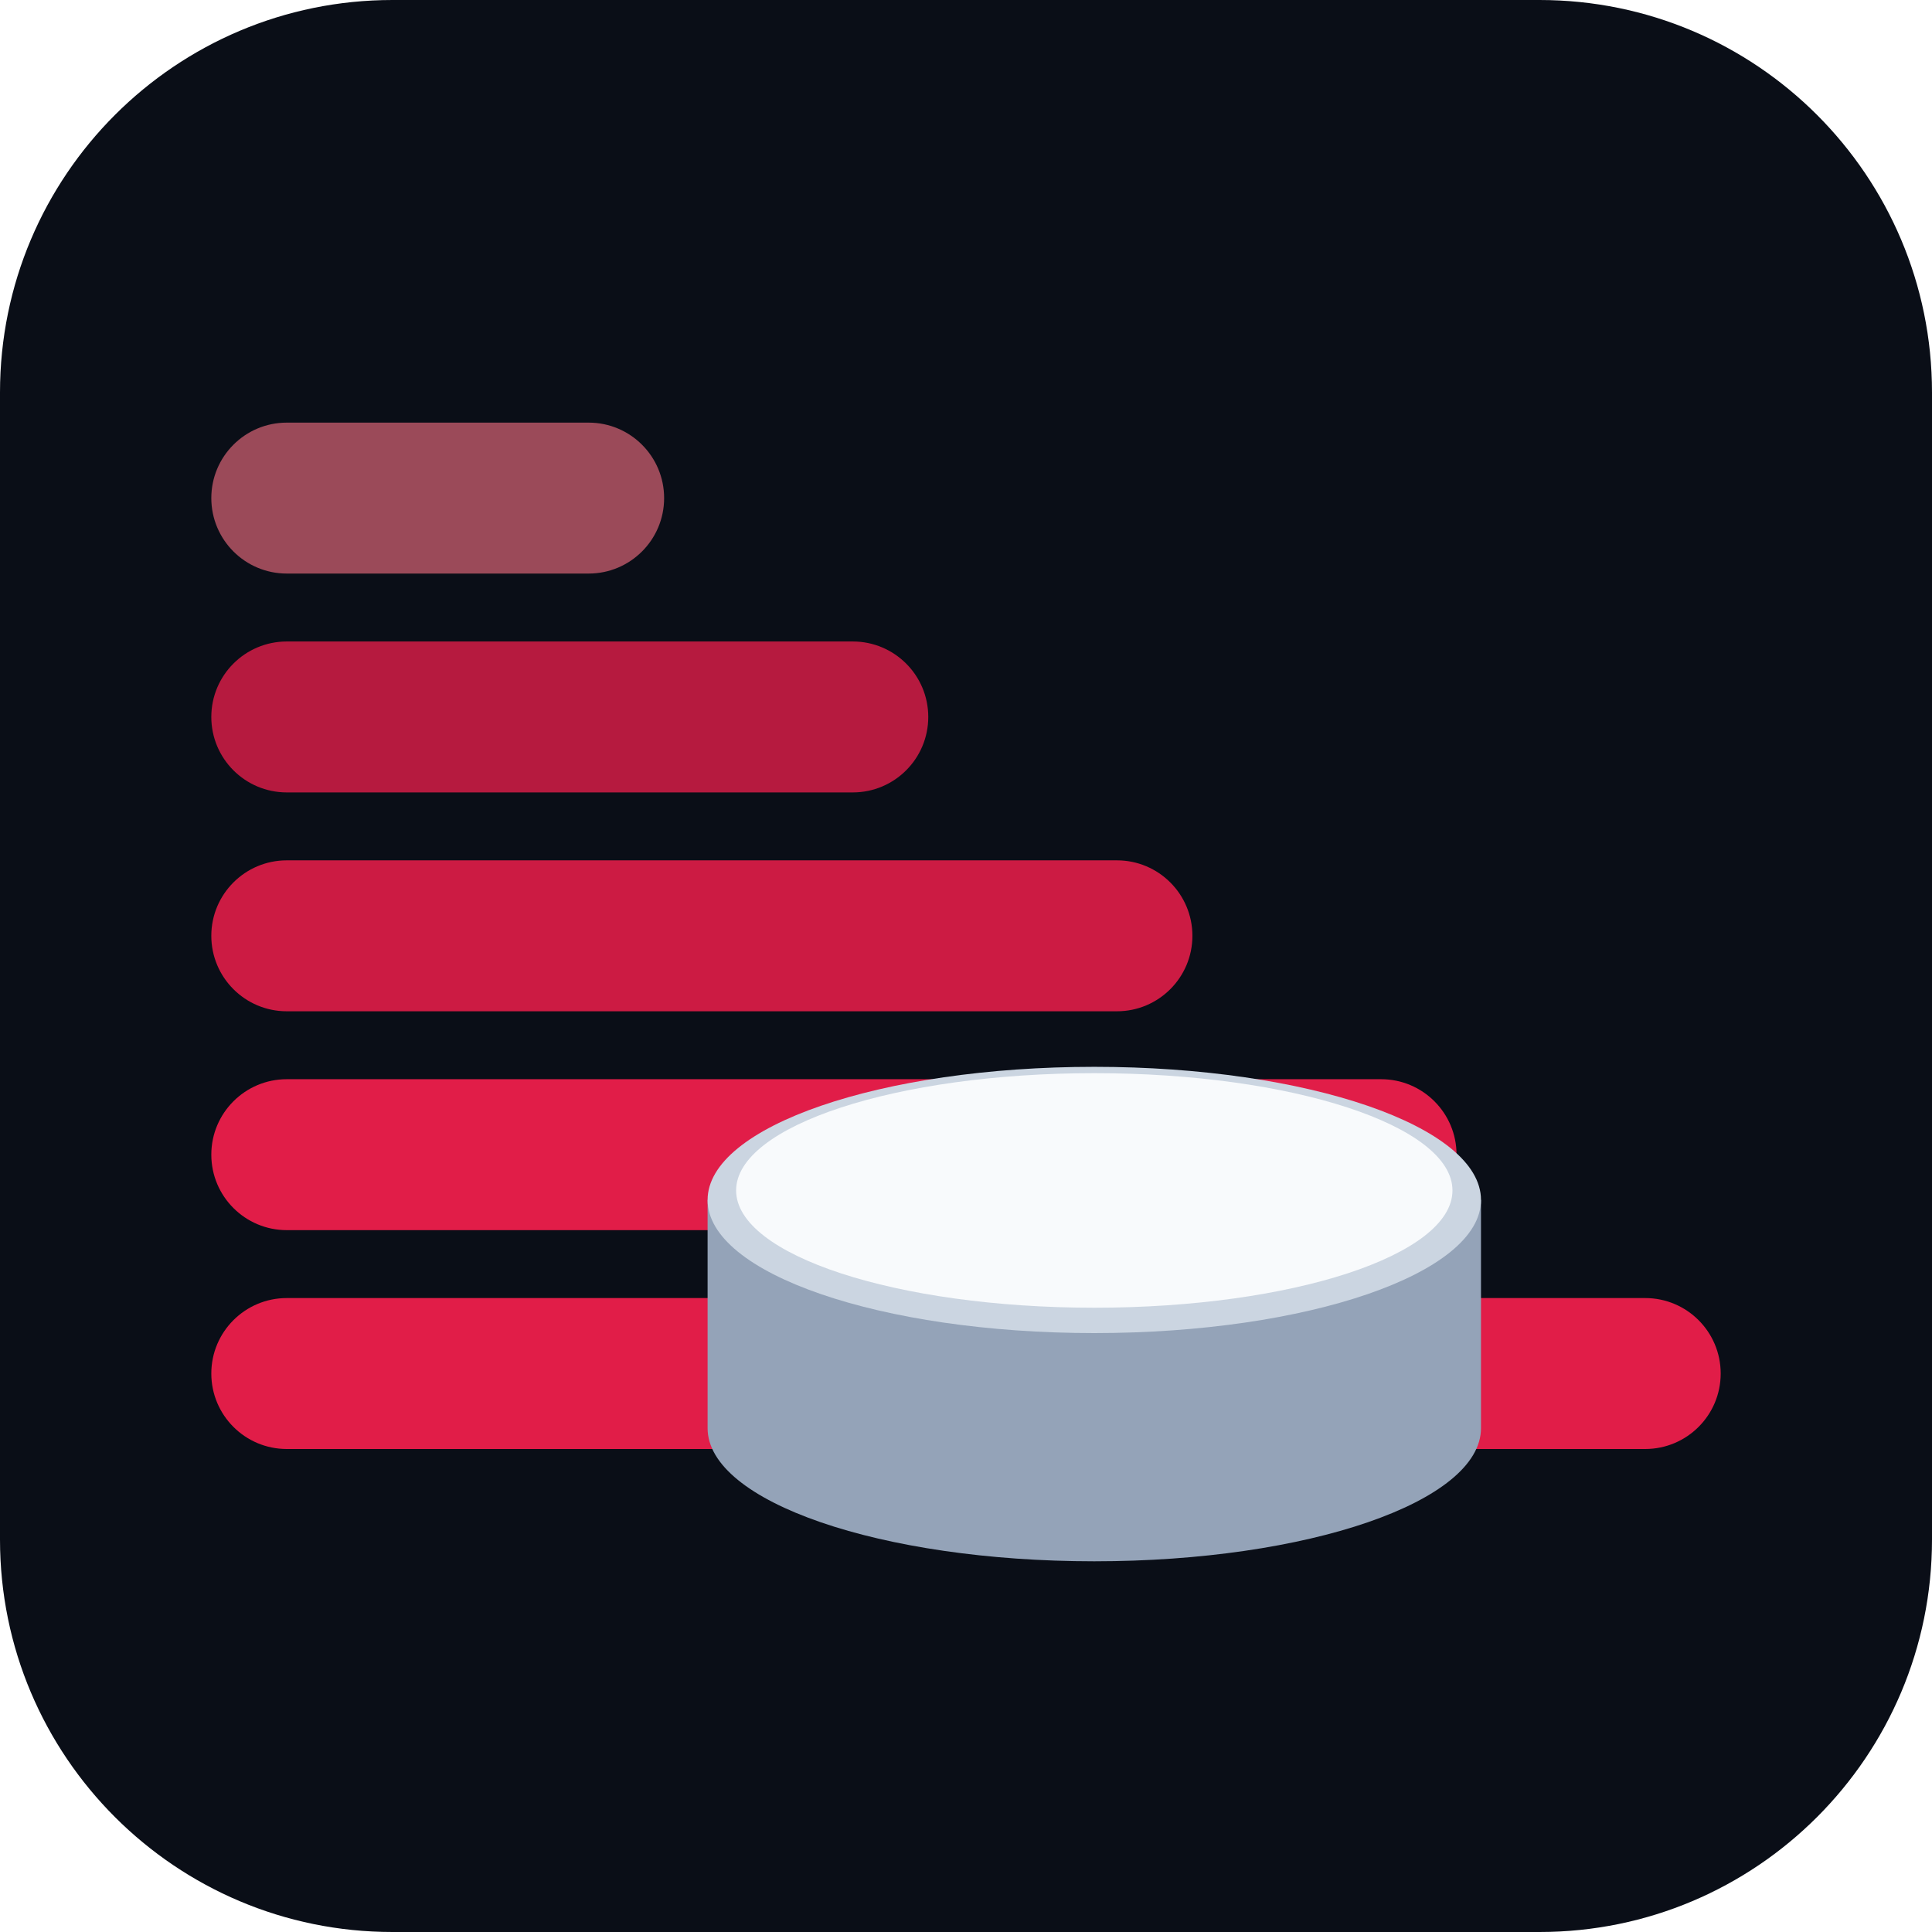
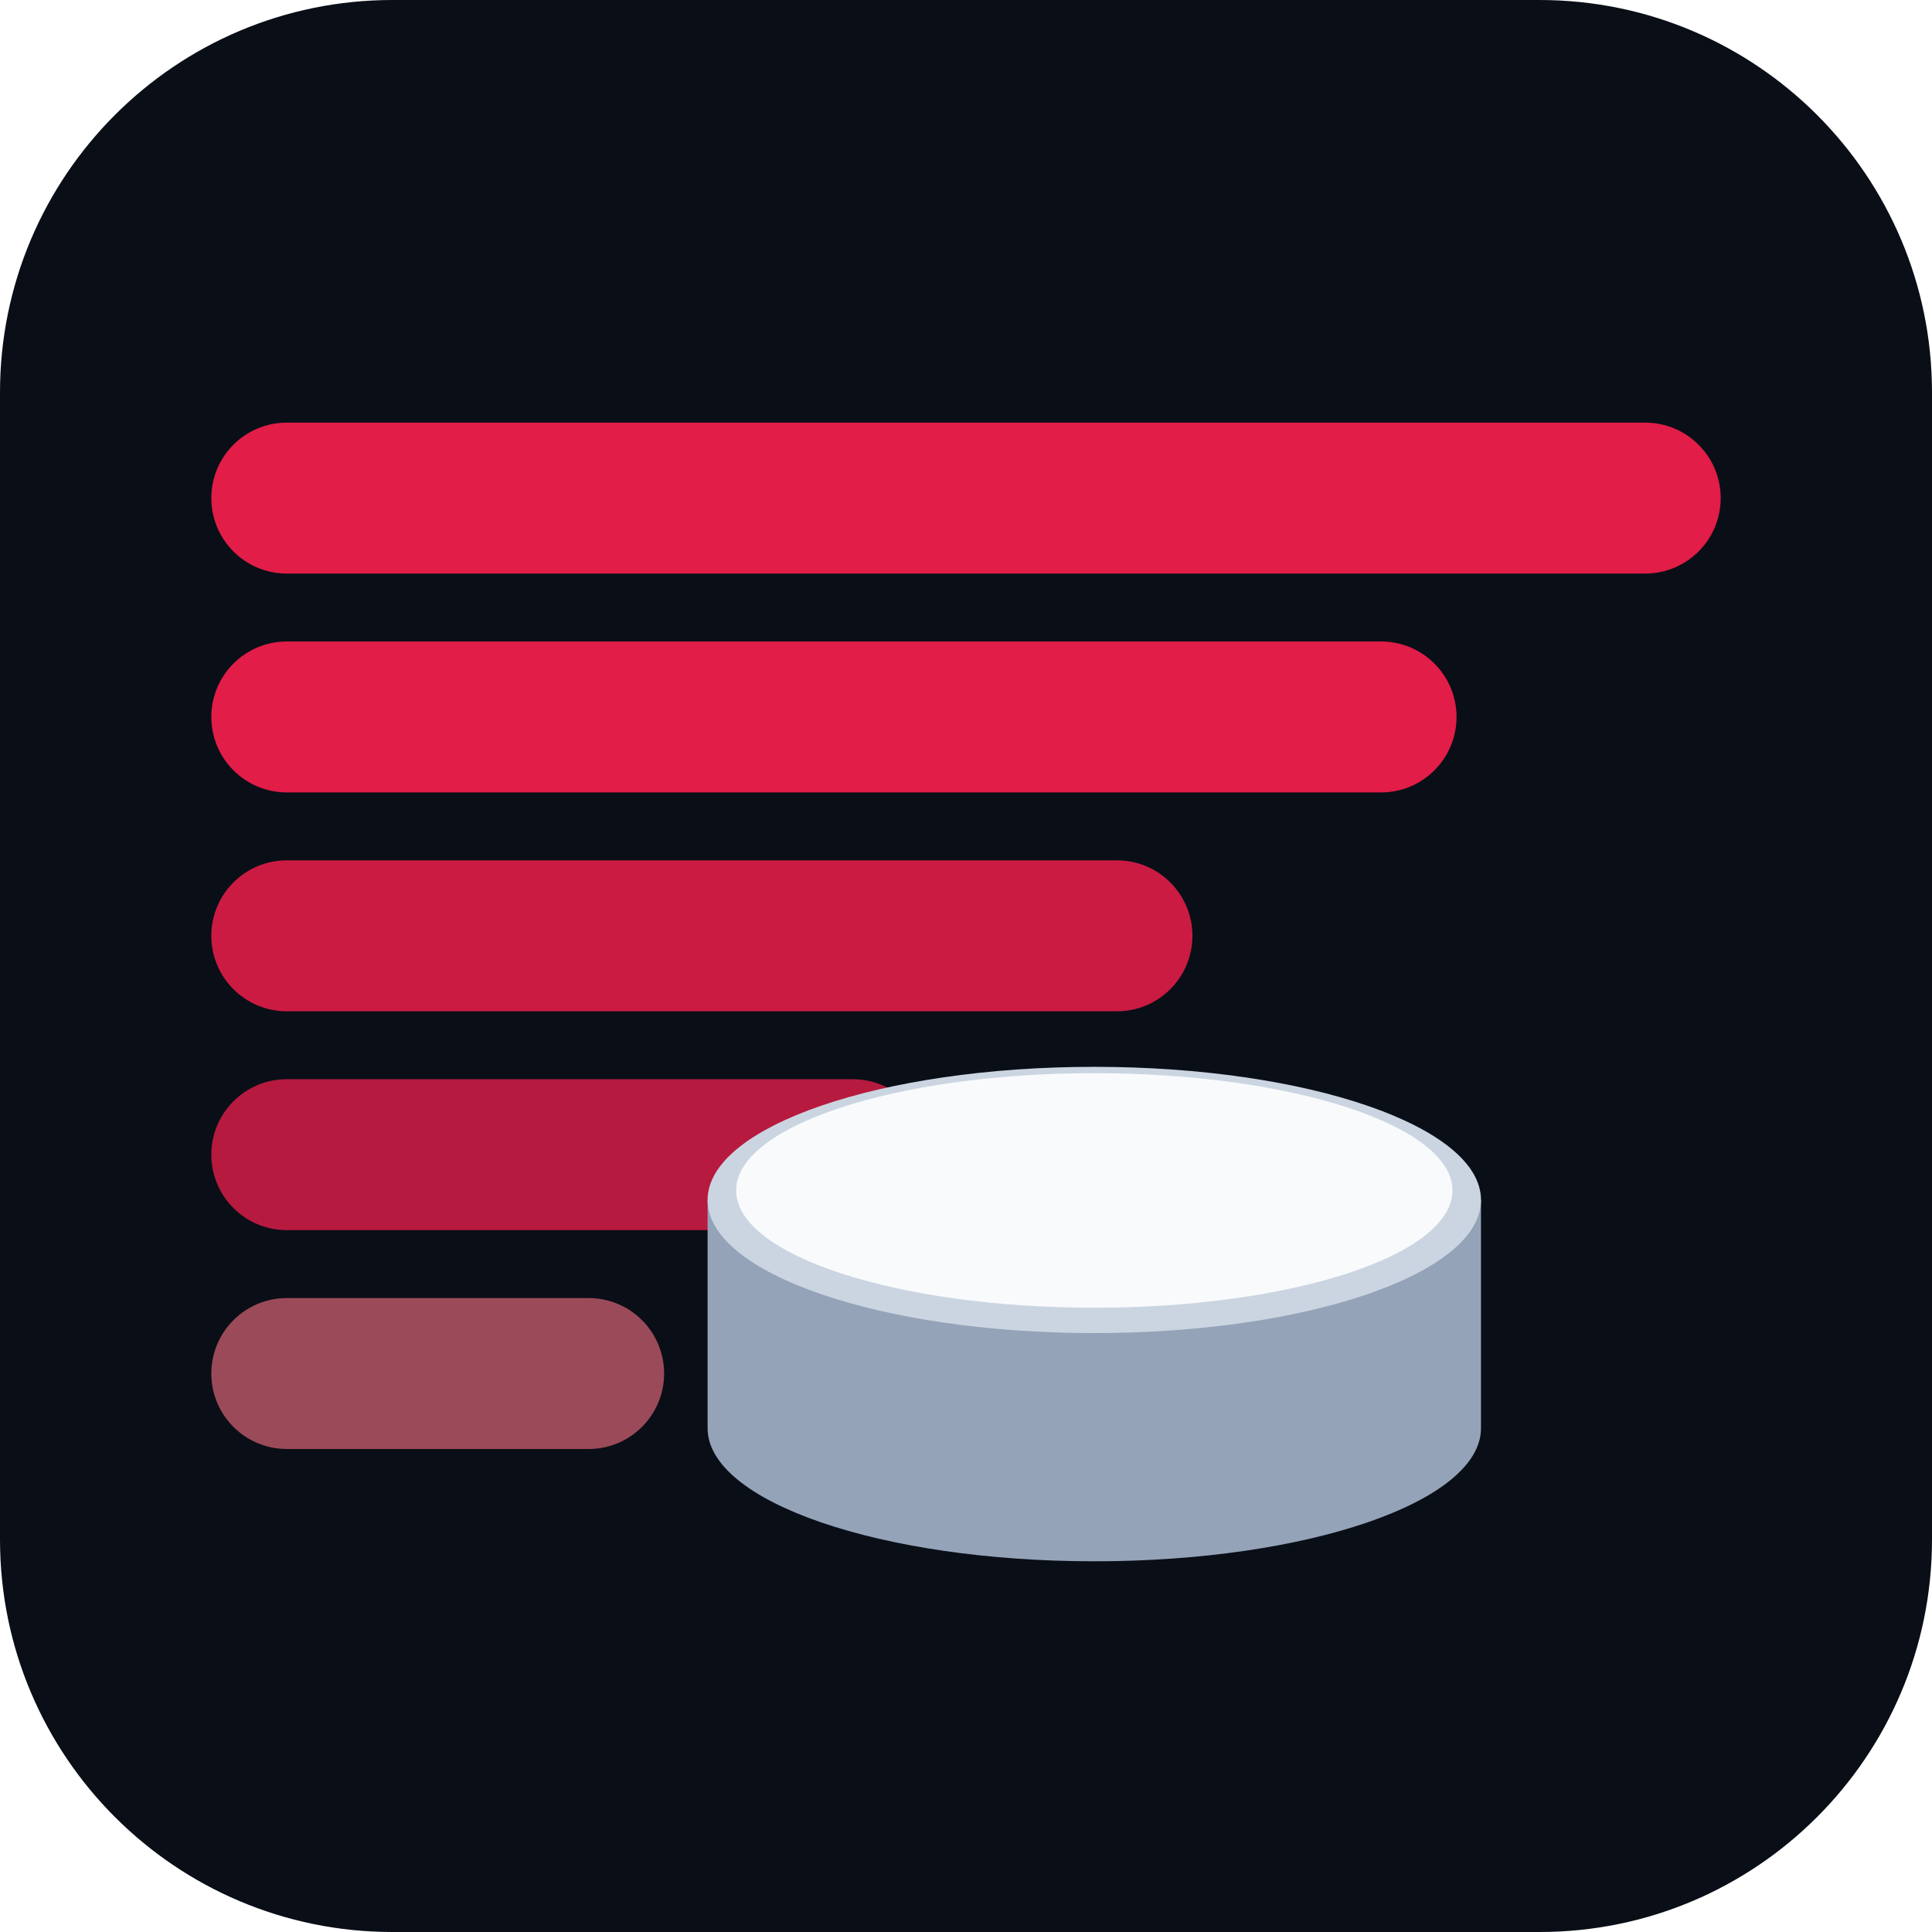
<svg xmlns="http://www.w3.org/2000/svg" viewBox="0 0 512 512" width="512" height="512">
  <rect width="512" height="512" rx="104" fill="#0a0e17" />
  <g transform="translate(0 0)">
    <g>
-       <rect x="56" y="112" width="120" height="40" rx="20" fill="#fb7185" opacity="0.6" />
-       <rect x="56" y="170" width="190" height="40" rx="20" fill="#e11d48" opacity="0.8" />
+       <rect x="56" y="112" width="400" height="40" rx="20" fill="#e11d48" opacity="1" />
+       <rect x="56" y="170" width="330" height="40" rx="20" fill="#e11d48" opacity="1" />
      <rect x="56" y="228" width="260" height="40" rx="20" fill="#e11d48" opacity="0.9" />
-       <rect x="56" y="286" width="330" height="40" rx="20" fill="#e11d48" opacity="1" />
-       <rect x="56" y="344" width="400" height="40" rx="20" fill="#e11d48" opacity="1" />
+       <rect x="56" y="286" width="190" height="40" rx="20" fill="#e11d48" opacity="0.8" />
+       <rect x="56" y="344" width="120" height="40" rx="20" fill="#fb7185" opacity="0.6" />
      <g transform="translate(290 318) scale(.84) translate(-366 -232)">
        <path d="M244 232 V304 A122 42 0 0 0 488 304 V232 Z" fill="#94a3b8" />
        <ellipse cx="366" cy="232" rx="122" ry="42" fill="#cbd5e1" />
        <ellipse cx="366" cy="229" rx="113" ry="37" fill="#f8fafc" />
      </g>
    </g>
  </g>
</svg>
